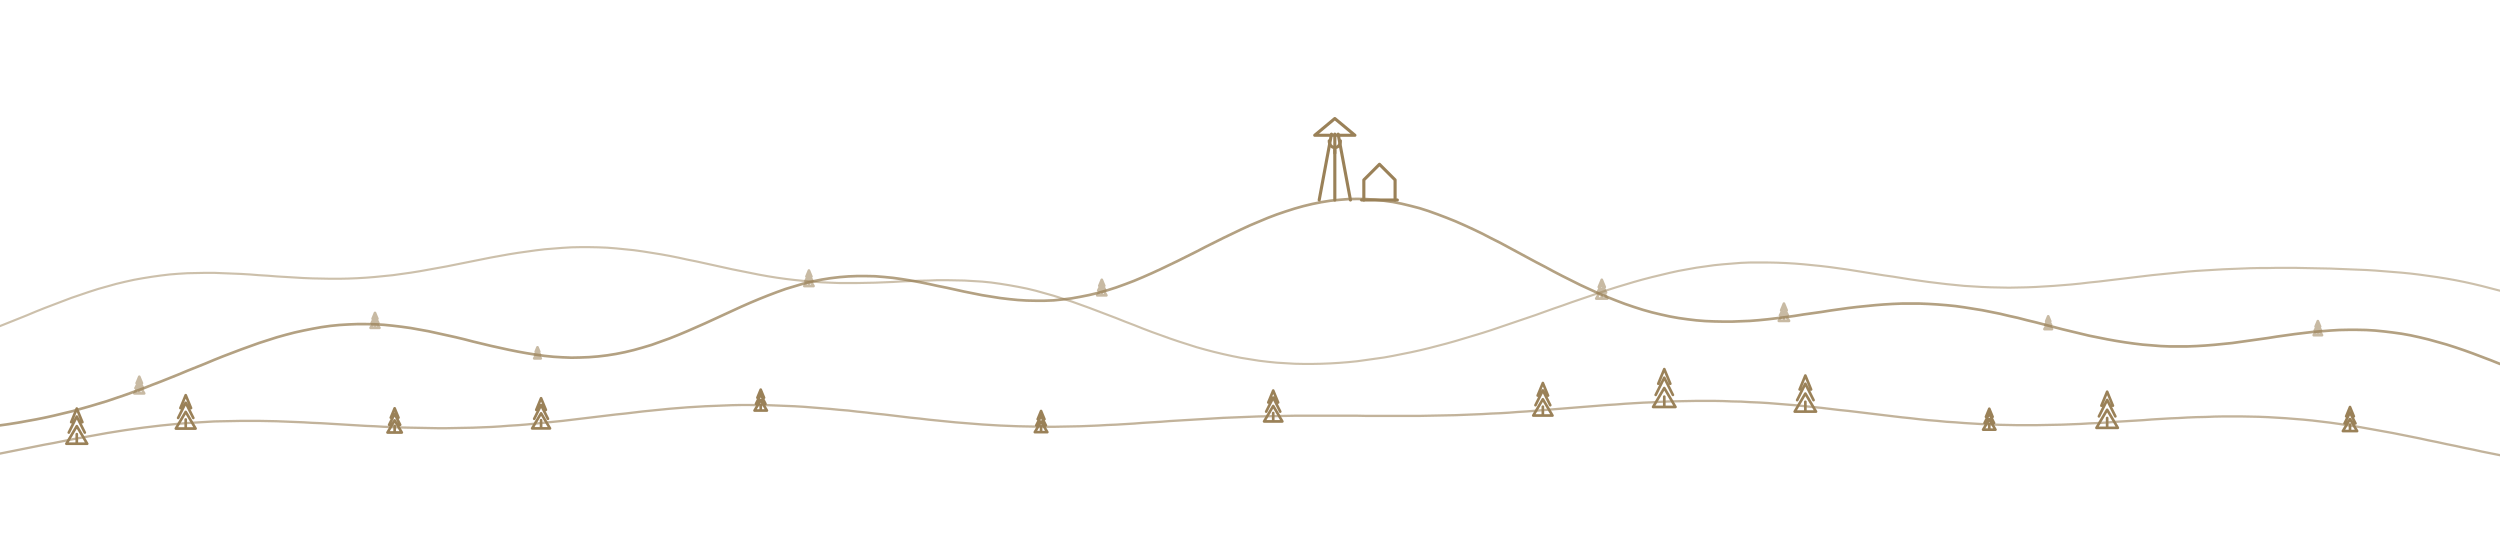
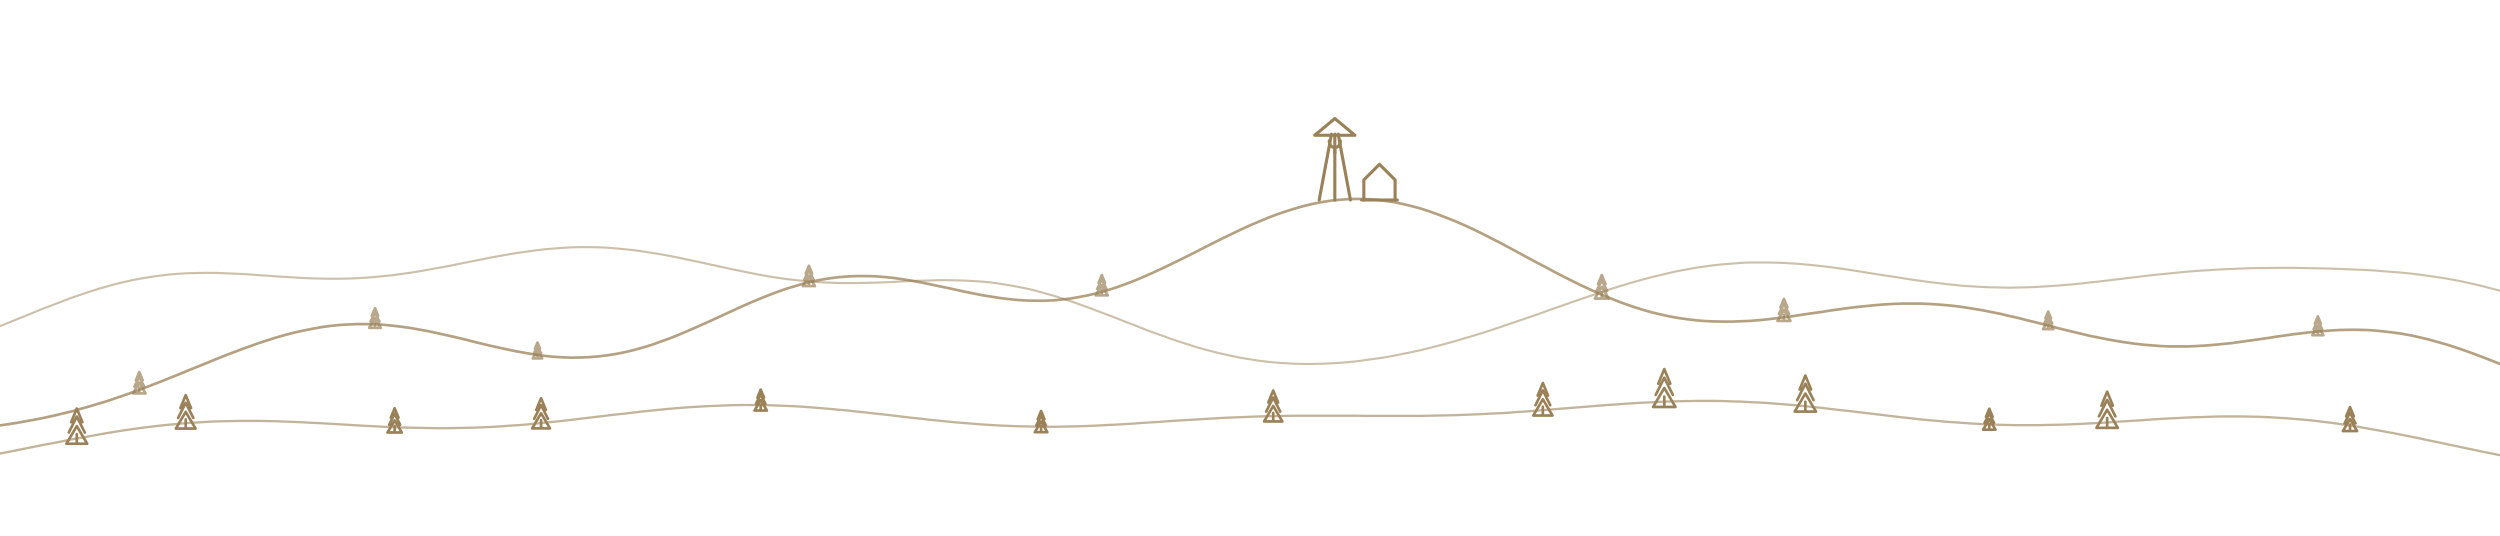
<svg xmlns="http://www.w3.org/2000/svg" width="1400" height="300" viewBox="0 0 1400 300" fill="none">
  <g fill="none" stroke="#9a8158" stroke-linecap="round" stroke-linejoin="round">
    <polyline points="0,182.6 5,180.6 10,178.6 15,176.6 20,174.5 25,172.5 30,170.6 35,168.7 40,166.8 45,165.1 50,163.4 55,161.8 60,160.4 65,159.0 70,157.8 75,156.7 80,155.8 85,155.0 90,154.3 95,153.7 100,153.3 105,153.0 110,152.9 115,152.8 120,152.8 125,153.0 130,153.2 135,153.4 140,153.7 145,154.1 150,154.4 155,154.8 160,155.1 165,155.4 170,155.7 175,155.9 180,156.0 185,156.1 190,156.1 195,156.0 200,155.8 205,155.5 210,155.1 215,154.6 220,154.1 225,153.4 230,152.7 235,151.9 240,151.0 245,150.1 250,149.2 255,148.2 260,147.2 265,146.2 270,145.2 275,144.2 280,143.3 285,142.4 290,141.6 295,140.9 300,140.2 305,139.6 310,139.2 315,138.8 320,138.5 325,138.4 330,138.4 335,138.5 340,138.7 345,139.1 350,139.6 355,140.1 360,140.8 365,141.6 370,142.4 375,143.3 380,144.3 385,145.4 390,146.4 395,147.5 400,148.6 405,149.7 410,150.8 415,151.8 420,152.8 425,153.8 430,154.7 435,155.5 440,156.2 445,156.8 450,157.3 455,157.7 460,158.1 465,158.3 470,158.5 475,158.5 480,158.5 485,158.4 490,158.3 495,158.1 500,157.9 505,157.6 510,157.4 515,157.2 520,157.1 525,156.9 530,156.9 535,157.0 540,157.1 545,157.4 550,157.7 555,158.2 560,158.9 565,159.7 570,160.6 575,161.6 580,162.8 585,164.2 590,165.6 595,167.2 600,168.8 605,170.6 610,172.4 615,174.3 620,176.2 625,178.1 630,180.1 635,182.0 640,184.0 645,185.9 650,187.7 655,189.5 660,191.2 665,192.8 670,194.4 675,195.8 680,197.1 685,198.3 690,199.4 695,200.4 700,201.2 705,202.0 710,202.6 715,203.1 720,203.4 725,203.7 730,203.8 735,203.8 740,203.7 745,203.5 750,203.2 755,202.8 760,202.3 765,201.6 770,200.9 775,200.2 780,199.3 785,198.3 790,197.3 795,196.2 800,195.0 805,193.7 810,192.4 815,191.0 820,189.5 825,188.0 830,186.5 835,184.9 840,183.2 845,181.5 850,179.8 855,178.1 860,176.4 865,174.6 870,172.8 875,171.1 880,169.3 885,167.6 890,165.9 895,164.2 900,162.5 905,160.9 910,159.4 915,157.9 920,156.5 925,155.2 930,154.0 935,152.8 940,151.7 945,150.8 950,149.9 955,149.2 960,148.5 965,148.0 970,147.6 975,147.2 980,147.0 985,147.0 990,147.0 995,147.1 1000,147.3 1005,147.6 1010,148.0 1015,148.5 1020,149.0 1025,149.6 1030,150.3 1035,151.0 1040,151.8 1045,152.6 1050,153.4 1055,154.2 1060,154.9 1065,155.7 1070,156.5 1075,157.2 1080,157.9 1085,158.5 1090,159.1 1095,159.6 1100,160.1 1105,160.4 1110,160.7 1115,160.9 1120,161.0 1125,161.1 1130,161.0 1135,160.9 1140,160.7 1145,160.4 1150,160.1 1155,159.7 1160,159.3 1165,158.8 1170,158.2 1175,157.7 1180,157.1 1185,156.5 1190,155.9 1195,155.3 1200,154.7 1205,154.1 1210,153.6 1215,153.1 1220,152.6 1225,152.1 1230,151.7 1235,151.4 1240,151.1 1245,150.8 1250,150.6 1255,150.4 1260,150.2 1265,150.1 1270,150.1 1275,150.0 1280,150.0 1285,150.0 1290,150.1 1295,150.2 1300,150.3 1305,150.4 1310,150.6 1315,150.8 1320,151.0 1325,151.2 1330,151.5 1335,151.9 1340,152.3 1345,152.7 1350,153.2 1355,153.8 1360,154.5 1365,155.2 1370,156.0 1375,156.9 1380,157.9 1385,159.0 1390,160.2 1395,161.5 1400,162.8" stroke-width="1.2" opacity=".5" />
    <polyline points="0,238.2 5,237.5 10,236.7 15,235.8 20,234.9 25,233.9 30,232.8 35,231.6 40,230.4 45,229.0 50,227.6 55,226.1 60,224.6 65,222.9 70,221.2 75,219.4 80,217.6 85,215.6 90,213.7 95,211.7 100,209.7 105,207.6 110,205.6 115,203.6 120,201.5 125,199.5 130,197.6 135,195.7 140,193.9 145,192.1 150,190.5 155,188.9 160,187.5 165,186.2 170,185.1 175,184.1 180,183.2 185,182.5 190,182.0 195,181.7 200,181.5 205,181.5 210,181.6 215,181.9 220,182.4 225,183.0 230,183.7 235,184.6 240,185.5 245,186.6 250,187.7 255,188.8 260,190.0 265,191.3 270,192.5 275,193.7 280,194.8 285,195.9 290,196.9 295,197.8 300,198.6 305,199.3 310,199.8 315,200.1 320,200.3 325,200.2 330,200.0 335,199.6 340,199.0 345,198.2 350,197.2 355,196.0 360,194.6 365,193.1 370,191.3 375,189.5 380,187.5 385,185.4 390,183.2 395,181.0 400,178.7 405,176.4 410,174.1 415,171.8 420,169.6 425,167.5 430,165.5 435,163.6 440,161.8 445,160.3 450,158.8 455,157.6 460,156.6 465,155.8 470,155.2 475,154.8 480,154.6 485,154.6 490,154.7 495,155.1 500,155.6 505,156.3 510,157.1 515,158.0 520,159.0 525,160.1 530,161.1 535,162.2 540,163.3 545,164.3 550,165.3 555,166.1 560,166.9 565,167.5 570,168.0 575,168.3 580,168.4 585,168.4 590,168.2 595,167.7 600,167.1 605,166.2 610,165.2 615,164.0 620,162.6 625,161.0 630,159.2 635,157.3 640,155.2 645,153.0 650,150.7 655,148.3 660,145.9 665,143.4 670,140.9 675,138.3 680,135.8 685,133.3 690,130.9 695,128.5 700,126.2 705,124.1 710,122.0 715,120.1 720,118.4 725,116.8 730,115.4 735,114.2 740,113.2 745,112.4 750,111.9 755,111.5 760,111.4 765,111.5 770,111.8 775,112.4 780,113.1 785,114.1 790,115.3 795,116.6 800,118.2 805,120.0 810,121.9 815,123.9 820,126.1 825,128.4 830,130.8 835,133.4 840,135.9 845,138.6 850,141.3 855,144.0 860,146.7 865,149.3 870,152.0 875,154.6 880,157.1 885,159.6 890,161.9 895,164.2 900,166.3 905,168.3 910,170.2 915,171.9 920,173.5 925,174.9 930,176.1 935,177.2 940,178.1 945,178.8 950,179.4 955,179.8 960,180.0 965,180.1 970,180.1 975,179.9 980,179.7 985,179.3 990,178.8 995,178.2 1000,177.6 1005,176.9 1010,176.1 1015,175.4 1020,174.7 1025,173.9 1030,173.2 1035,172.5 1040,171.9 1045,171.4 1050,170.9 1055,170.5 1060,170.2 1065,170.0 1070,170.0 1075,170.0 1080,170.2 1085,170.5 1090,170.9 1095,171.4 1100,172.1 1105,172.9 1110,173.7 1115,174.7 1120,175.7 1125,176.9 1130,178.0 1135,179.3 1140,180.5 1145,181.8 1150,183.1 1155,184.4 1160,185.6 1165,186.8 1170,188.0 1175,189.0 1180,190.0 1185,190.9 1190,191.7 1195,192.4 1200,193.0 1205,193.4 1210,193.8 1215,194.0 1220,194.0 1225,194.0 1230,193.8 1235,193.5 1240,193.1 1245,192.6 1250,192.1 1255,191.4 1260,190.7 1265,190.0 1270,189.3 1275,188.5 1280,187.8 1285,187.1 1290,186.5 1295,185.9 1300,185.5 1305,185.1 1310,184.8 1315,184.7 1320,184.7 1325,184.8 1330,185.1 1335,185.6 1340,186.2 1345,186.9 1350,187.8 1355,188.9 1360,190.1 1365,191.5 1370,192.9 1375,194.5 1380,196.2 1385,198.0 1390,199.9 1395,201.8 1400,203.8" stroke-width="1.5" opacity=".75" />
    <polyline points="0,254.0 5,253.0 10,252.0 15,251.0 20,250.0 25,249.0 30,248.1 35,247.1 40,246.1 45,245.2 50,244.3 55,243.4 60,242.5 65,241.7 70,240.9 75,240.2 80,239.5 85,238.9 90,238.3 95,237.8 100,237.3 105,236.9 110,236.6 115,236.3 120,236.0 125,235.9 130,235.8 135,235.7 140,235.7 145,235.7 150,235.8 155,235.9 160,236.1 165,236.3 170,236.5 175,236.8 180,237.0 185,237.3 190,237.6 195,237.9 200,238.2 205,238.5 210,238.7 215,239.0 220,239.2 225,239.4 230,239.5 235,239.6 240,239.7 245,239.8 250,239.8 255,239.7 260,239.6 265,239.5 270,239.3 275,239.1 280,238.8 285,238.4 290,238.1 295,237.7 300,237.2 305,236.7 310,236.2 315,235.7 320,235.1 325,234.5 330,233.9 335,233.3 340,232.7 345,232.1 350,231.6 355,231.0 360,230.4 365,229.9 370,229.4 375,228.9 380,228.5 385,228.1 390,227.8 395,227.5 400,227.3 405,227.1 410,226.9 415,226.8 420,226.8 425,226.9 430,226.9 435,227.1 440,227.3 445,227.5 450,227.8 455,228.2 460,228.6 465,229.0 470,229.5 475,229.9 480,230.5 485,231.0 490,231.6 495,232.1 500,232.7 505,233.3 510,233.9 515,234.4 520,235.0 525,235.5 530,236.0 535,236.5 540,236.9 545,237.3 550,237.7 555,238.0 560,238.3 565,238.5 570,238.7 575,238.8 580,238.9 585,239.0 590,239.0 595,238.9 600,238.8 605,238.7 610,238.5 615,238.3 620,238.0 625,237.8 630,237.5 635,237.2 640,236.8 645,236.5 650,236.2 655,235.8 660,235.5 665,235.2 670,234.9 675,234.6 680,234.3 685,234.0 690,233.8 695,233.6 700,233.4 705,233.2 710,233.1 715,233.0 720,232.9 725,232.8 730,232.8 735,232.8 740,232.8 745,232.8 750,232.8 755,232.8 760,232.8 765,232.9 770,232.9 775,232.9 780,232.9 785,232.9 790,232.9 795,232.9 800,232.8 805,232.7 810,232.6 815,232.5 820,232.3 825,232.1 830,231.9 835,231.6 840,231.4 845,231.1 850,230.7 855,230.4 860,230.0 865,229.6 870,229.2 875,228.8 880,228.4 885,228.0 890,227.6 895,227.2 900,226.8 905,226.5 910,226.1 915,225.8 920,225.5 925,225.3 930,225.0 935,224.8 940,224.7 945,224.6 950,224.5 955,224.5 960,224.5 965,224.6 970,224.8 975,224.9 980,225.2 985,225.4 990,225.7 995,226.1 1000,226.5 1005,226.9 1010,227.4 1015,227.9 1020,228.4 1025,229.0 1030,229.6 1035,230.1 1040,230.7 1045,231.3 1050,231.9 1055,232.5 1060,233.1 1065,233.7 1070,234.2 1075,234.8 1080,235.3 1085,235.7 1090,236.2 1095,236.5 1100,236.9 1105,237.2 1110,237.5 1115,237.7 1120,237.9 1125,238.0 1130,238.1 1135,238.1 1140,238.1 1145,238.0 1150,237.9 1155,237.8 1160,237.6 1165,237.4 1170,237.1 1175,236.9 1180,236.6 1185,236.2 1190,235.9 1195,235.6 1200,235.3 1205,234.9 1210,234.6 1215,234.3 1220,234.1 1225,233.8 1230,233.6 1235,233.5 1240,233.3 1245,233.2 1250,233.2 1255,233.2 1260,233.3 1265,233.4 1270,233.6 1275,233.9 1280,234.2 1285,234.6 1290,235.0 1295,235.5 1300,236.1 1305,236.7 1310,237.4 1315,238.2 1320,238.9 1325,239.8 1330,240.7 1335,241.6 1340,242.5 1345,243.5 1350,244.5 1355,245.5 1360,246.6 1365,247.6 1370,248.7 1375,249.7 1380,250.8 1385,251.8 1390,252.9 1395,253.9 1400,254.9" stroke-width="1.3" opacity=".6" />
  </g>
  <g transform="translate(760 112) scale(1.25)" fill="none" stroke="#9a8158" stroke-width="1.40" stroke-linecap="round" stroke-linejoin="round">
    <path d="M-17 0 L-11.5 -29.5" />
    <path d="M-10 0 L-10 -29.5" />
    <path d="M-3 0 L-8.5 -29.5" />
    <path d="M-19 -29 L-10 -36.5 L-1 -29 Z" />
    <path d="M-12.5 -26.5 C-12.5 -22.5, -7.5 -22.5, -7.5 -26.5" />
    <path d="M-10 -22.5 V-21" />
    <path d="M3 0 V-9 L10 -16 L17 -9 V0" />
    <path d="M2 0 H18" />
  </g>
-   <path d="M0 0 L0 -12 M-13 0 L0 -22 L13 0 Z M-10 -14 L0 -34 L10 -14 M-7 -27 L0 -44 L7 -27" transform="translate(78 220.3) scale(0.212)" fill="none" stroke="#9a8158" stroke-width="7.07" stroke-linecap="round" stroke-linejoin="round" opacity=".55" />
-   <path d="M0 0 L0 -12 M-13 0 L0 -22 L13 0 Z M-10 -14 L0 -34 L10 -14 M-7 -27 L0 -44 L7 -27" transform="translate(210 183.6) scale(0.190)" fill="none" stroke="#9a8158" stroke-width="7.90" stroke-linecap="round" stroke-linejoin="round" opacity=".55" />
-   <path d="M0 0 L0 -12 M-13 0 L0 -22 L13 0 Z M-10 -14 L0 -34 L10 -14 M-7 -27 L0 -44 L7 -27" transform="translate(301 200.7) scale(0.141)" fill="none" stroke="#9a8158" stroke-width="10.64" stroke-linecap="round" stroke-linejoin="round" opacity=".55" />
-   <path d="M0 0 L0 -12 M-13 0 L0 -22 L13 0 Z M-10 -14 L0 -34 L10 -14 M-7 -27 L0 -44 L7 -27" transform="translate(453 160.2) scale(0.198)" fill="none" stroke="#9a8158" stroke-width="7.57" stroke-linecap="round" stroke-linejoin="round" opacity=".55" />
-   <path d="M0 0 L0 -12 M-13 0 L0 -22 L13 0 Z M-10 -14 L0 -34 L10 -14 M-7 -27 L0 -44 L7 -27" transform="translate(617 165.4) scale(0.198)" fill="none" stroke="#9a8158" stroke-width="7.59" stroke-linecap="round" stroke-linejoin="round" opacity=".55" />
-   <path d="M0 0 L0 -12 M-13 0 L0 -22 L13 0 Z M-10 -14 L0 -34 L10 -14 M-7 -27 L0 -44 L7 -27" transform="translate(897 167.2) scale(0.239)" fill="none" stroke="#9a8158" stroke-width="6.28" stroke-linecap="round" stroke-linejoin="round" opacity=".55" />
-   <path d="M0 0 L0 -12 M-13 0 L0 -22 L13 0 Z M-10 -14 L0 -34 L10 -14 M-7 -27 L0 -44 L7 -27" transform="translate(999 179.7) scale(0.220)" fill="none" stroke="#9a8158" stroke-width="6.82" stroke-linecap="round" stroke-linejoin="round" opacity=".55" />
-   <path d="M0 0 L0 -12 M-13 0 L0 -22 L13 0 Z M-10 -14 L0 -34 L10 -14 M-7 -27 L0 -44 L7 -27" transform="translate(1147 184.3) scale(0.163)" fill="none" stroke="#9a8158" stroke-width="9.19" stroke-linecap="round" stroke-linejoin="round" opacity=".55" />
-   <path d="M0 0 L0 -12 M-13 0 L0 -22 L13 0 Z M-10 -14 L0 -34 L10 -14 M-7 -27 L0 -44 L7 -27" transform="translate(1298 187.7) scale(0.179)" fill="none" stroke="#9a8158" stroke-width="8.40" stroke-linecap="round" stroke-linejoin="round" opacity=".55" />
+   <path d="M0 0 L0 -12 M-13 0 L0 -22 L13 0 Z M-10 -14 L0 -34 L10 -14 M-7 -27 L0 -44 L7 -27" transform="translate(78 220.3) scale(0.272)" fill="none" stroke="#9a8158" stroke-width="5.51" stroke-linecap="round" stroke-linejoin="round" opacity=".7" />
+   <path d="M0 0 L0 -12 M-13 0 L0 -22 L13 0 Z M-10 -14 L0 -34 L10 -14 M-7 -27 L0 -44 L7 -27" transform="translate(210 183.6) scale(0.250)" fill="none" stroke="#9a8158" stroke-width="6.00" stroke-linecap="round" stroke-linejoin="round" opacity=".7" />
+   <path d="M0 0 L0 -12 M-13 0 L0 -22 L13 0 Z M-10 -14 L0 -34 L10 -14 M-7 -27 L0 -44 L7 -27" transform="translate(301 200.7) scale(0.201)" fill="none" stroke="#9a8158" stroke-width="7.46" stroke-linecap="round" stroke-linejoin="round" opacity=".7" />
+   <path d="M0 0 L0 -12 M-13 0 L0 -22 L13 0 Z M-10 -14 L0 -34 L10 -14 M-7 -27 L0 -44 L7 -27" transform="translate(453 160.2) scale(0.258)" fill="none" stroke="#9a8158" stroke-width="5.81" stroke-linecap="round" stroke-linejoin="round" opacity=".7" />
+   <path d="M0 0 L0 -12 M-13 0 L0 -22 L13 0 Z M-10 -14 L0 -34 L10 -14 M-7 -27 L0 -44 L7 -27" transform="translate(617 165.4) scale(0.258)" fill="none" stroke="#9a8158" stroke-width="5.82" stroke-linecap="round" stroke-linejoin="round" opacity=".7" />
+   <path d="M0 0 L0 -12 M-13 0 L0 -22 L13 0 Z M-10 -14 L0 -34 L10 -14 M-7 -27 L0 -44 L7 -27" transform="translate(897 167.2) scale(0.299)" fill="none" stroke="#9a8158" stroke-width="5.02" stroke-linecap="round" stroke-linejoin="round" opacity=".7" />
+   <path d="M0 0 L0 -12 M-13 0 L0 -22 L13 0 Z M-10 -14 L0 -34 L10 -14 M-7 -27 L0 -44 L7 -27" transform="translate(999 179.7) scale(0.280)" fill="none" stroke="#9a8158" stroke-width="5.36" stroke-linecap="round" stroke-linejoin="round" opacity=".7" />
+   <path d="M0 0 L0 -12 M-13 0 L0 -22 L13 0 Z M-10 -14 L0 -34 L10 -14 M-7 -27 L0 -44 L7 -27" transform="translate(1147 184.3) scale(0.223)" fill="none" stroke="#9a8158" stroke-width="6.72" stroke-linecap="round" stroke-linejoin="round" opacity=".7" />
+   <path d="M0 0 L0 -12 M-13 0 L0 -22 L13 0 Z M-10 -14 L0 -34 L10 -14 M-7 -27 L0 -44 L7 -27" transform="translate(1298 187.7) scale(0.239)" fill="none" stroke="#9a8158" stroke-width="6.29" stroke-linecap="round" stroke-linejoin="round" opacity=".7" />
  <path d="M0 0 L0 -12 M-13 0 L0 -22 L13 0 Z M-10 -14 L0 -34 L10 -14 M-7 -27 L0 -44 L7 -27" transform="translate(43 248.5) scale(0.448)" fill="none" stroke="#9a8158" stroke-width="3.35" stroke-linecap="round" stroke-linejoin="round" />
  <path d="M0 0 L0 -12 M-13 0 L0 -22 L13 0 Z M-10 -14 L0 -34 L10 -14 M-7 -27 L0 -44 L7 -27" transform="translate(104 240.0) scale(0.425)" fill="none" stroke="#9a8158" stroke-width="3.53" stroke-linecap="round" stroke-linejoin="round" />
  <path d="M0 0 L0 -12 M-13 0 L0 -22 L13 0 Z M-10 -14 L0 -34 L10 -14 M-7 -27 L0 -44 L7 -27" transform="translate(221 242.2) scale(0.308)" fill="none" stroke="#9a8158" stroke-width="4.87" stroke-linecap="round" stroke-linejoin="round" />
  <path d="M0 0 L0 -12 M-13 0 L0 -22 L13 0 Z M-10 -14 L0 -34 L10 -14 M-7 -27 L0 -44 L7 -27" transform="translate(303 239.9) scale(0.384)" fill="none" stroke="#9a8158" stroke-width="3.91" stroke-linecap="round" stroke-linejoin="round" />
  <path d="M0 0 L0 -12 M-13 0 L0 -22 L13 0 Z M-10 -14 L0 -34 L10 -14 M-7 -27 L0 -44 L7 -27" transform="translate(426 229.9) scale(0.266)" fill="none" stroke="#9a8158" stroke-width="5.64" stroke-linecap="round" stroke-linejoin="round" />
  <path d="M0 0 L0 -12 M-13 0 L0 -22 L13 0 Z M-10 -14 L0 -34 L10 -14 M-7 -27 L0 -44 L7 -27" transform="translate(583 242.0) scale(0.269)" fill="none" stroke="#9a8158" stroke-width="5.57" stroke-linecap="round" stroke-linejoin="round" />
  <path d="M0 0 L0 -12 M-13 0 L0 -22 L13 0 Z M-10 -14 L0 -34 L10 -14 M-7 -27 L0 -44 L7 -27" transform="translate(713 236.0) scale(0.393)" fill="none" stroke="#9a8158" stroke-width="3.82" stroke-linecap="round" stroke-linejoin="round" />
  <path d="M0 0 L0 -12 M-13 0 L0 -22 L13 0 Z M-10 -14 L0 -34 L10 -14 M-7 -27 L0 -44 L7 -27" transform="translate(864 232.7) scale(0.414)" fill="none" stroke="#9a8158" stroke-width="3.62" stroke-linecap="round" stroke-linejoin="round" />
  <path d="M0 0 L0 -12 M-13 0 L0 -22 L13 0 Z M-10 -14 L0 -34 L10 -14 M-7 -27 L0 -44 L7 -27" transform="translate(932 227.9) scale(0.482)" fill="none" stroke="#9a8158" stroke-width="3.11" stroke-linecap="round" stroke-linejoin="round" />
  <path d="M0 0 L0 -12 M-13 0 L0 -22 L13 0 Z M-10 -14 L0 -34 L10 -14 M-7 -27 L0 -44 L7 -27" transform="translate(1011 230.5) scale(0.459)" fill="none" stroke="#9a8158" stroke-width="3.27" stroke-linecap="round" stroke-linejoin="round" />
  <path d="M0 0 L0 -12 M-13 0 L0 -22 L13 0 Z M-10 -14 L0 -34 L10 -14 M-7 -27 L0 -44 L7 -27" transform="translate(1114 240.6) scale(0.266)" fill="none" stroke="#9a8158" stroke-width="5.63" stroke-linecap="round" stroke-linejoin="round" />
  <path d="M0 0 L0 -12 M-13 0 L0 -22 L13 0 Z M-10 -14 L0 -34 L10 -14 M-7 -27 L0 -44 L7 -27" transform="translate(1180 239.6) scale(0.460)" fill="none" stroke="#9a8158" stroke-width="3.26" stroke-linecap="round" stroke-linejoin="round" />
  <path d="M0 0 L0 -12 M-13 0 L0 -22 L13 0 Z M-10 -14 L0 -34 L10 -14 M-7 -27 L0 -44 L7 -27" transform="translate(1316 241.4) scale(0.306)" fill="none" stroke="#9a8158" stroke-width="4.90" stroke-linecap="round" stroke-linejoin="round" />
</svg>
